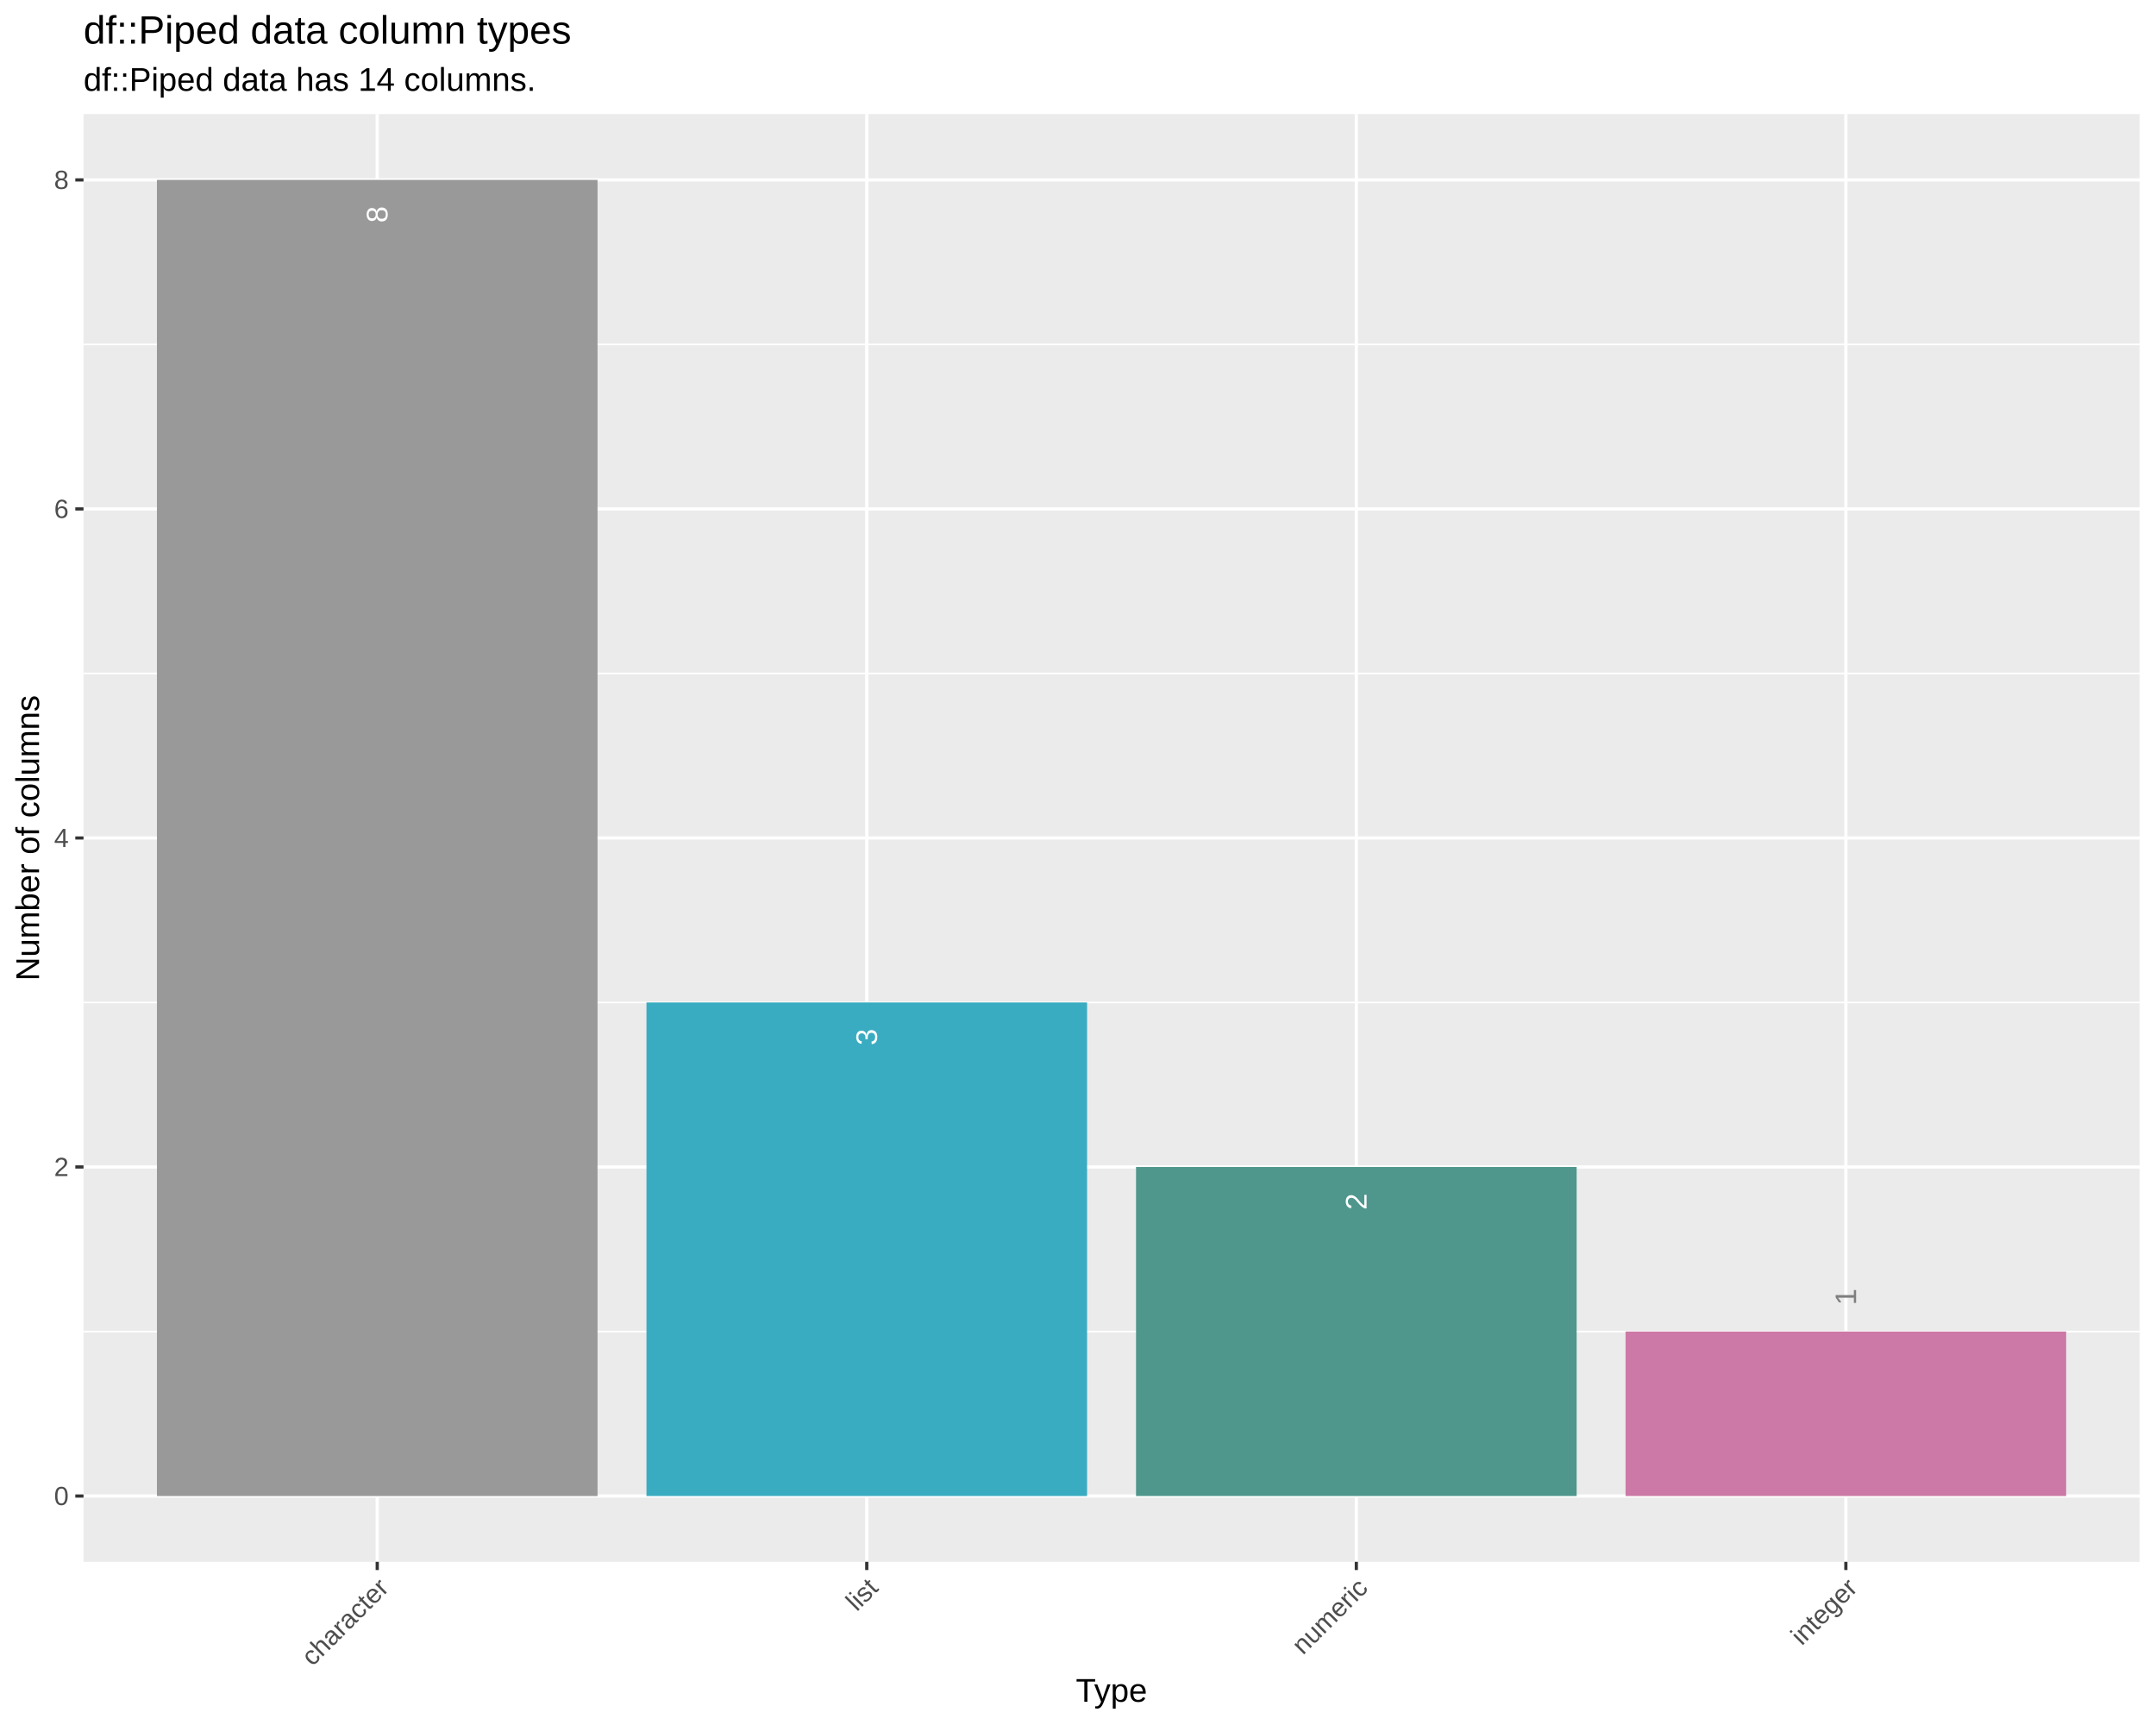
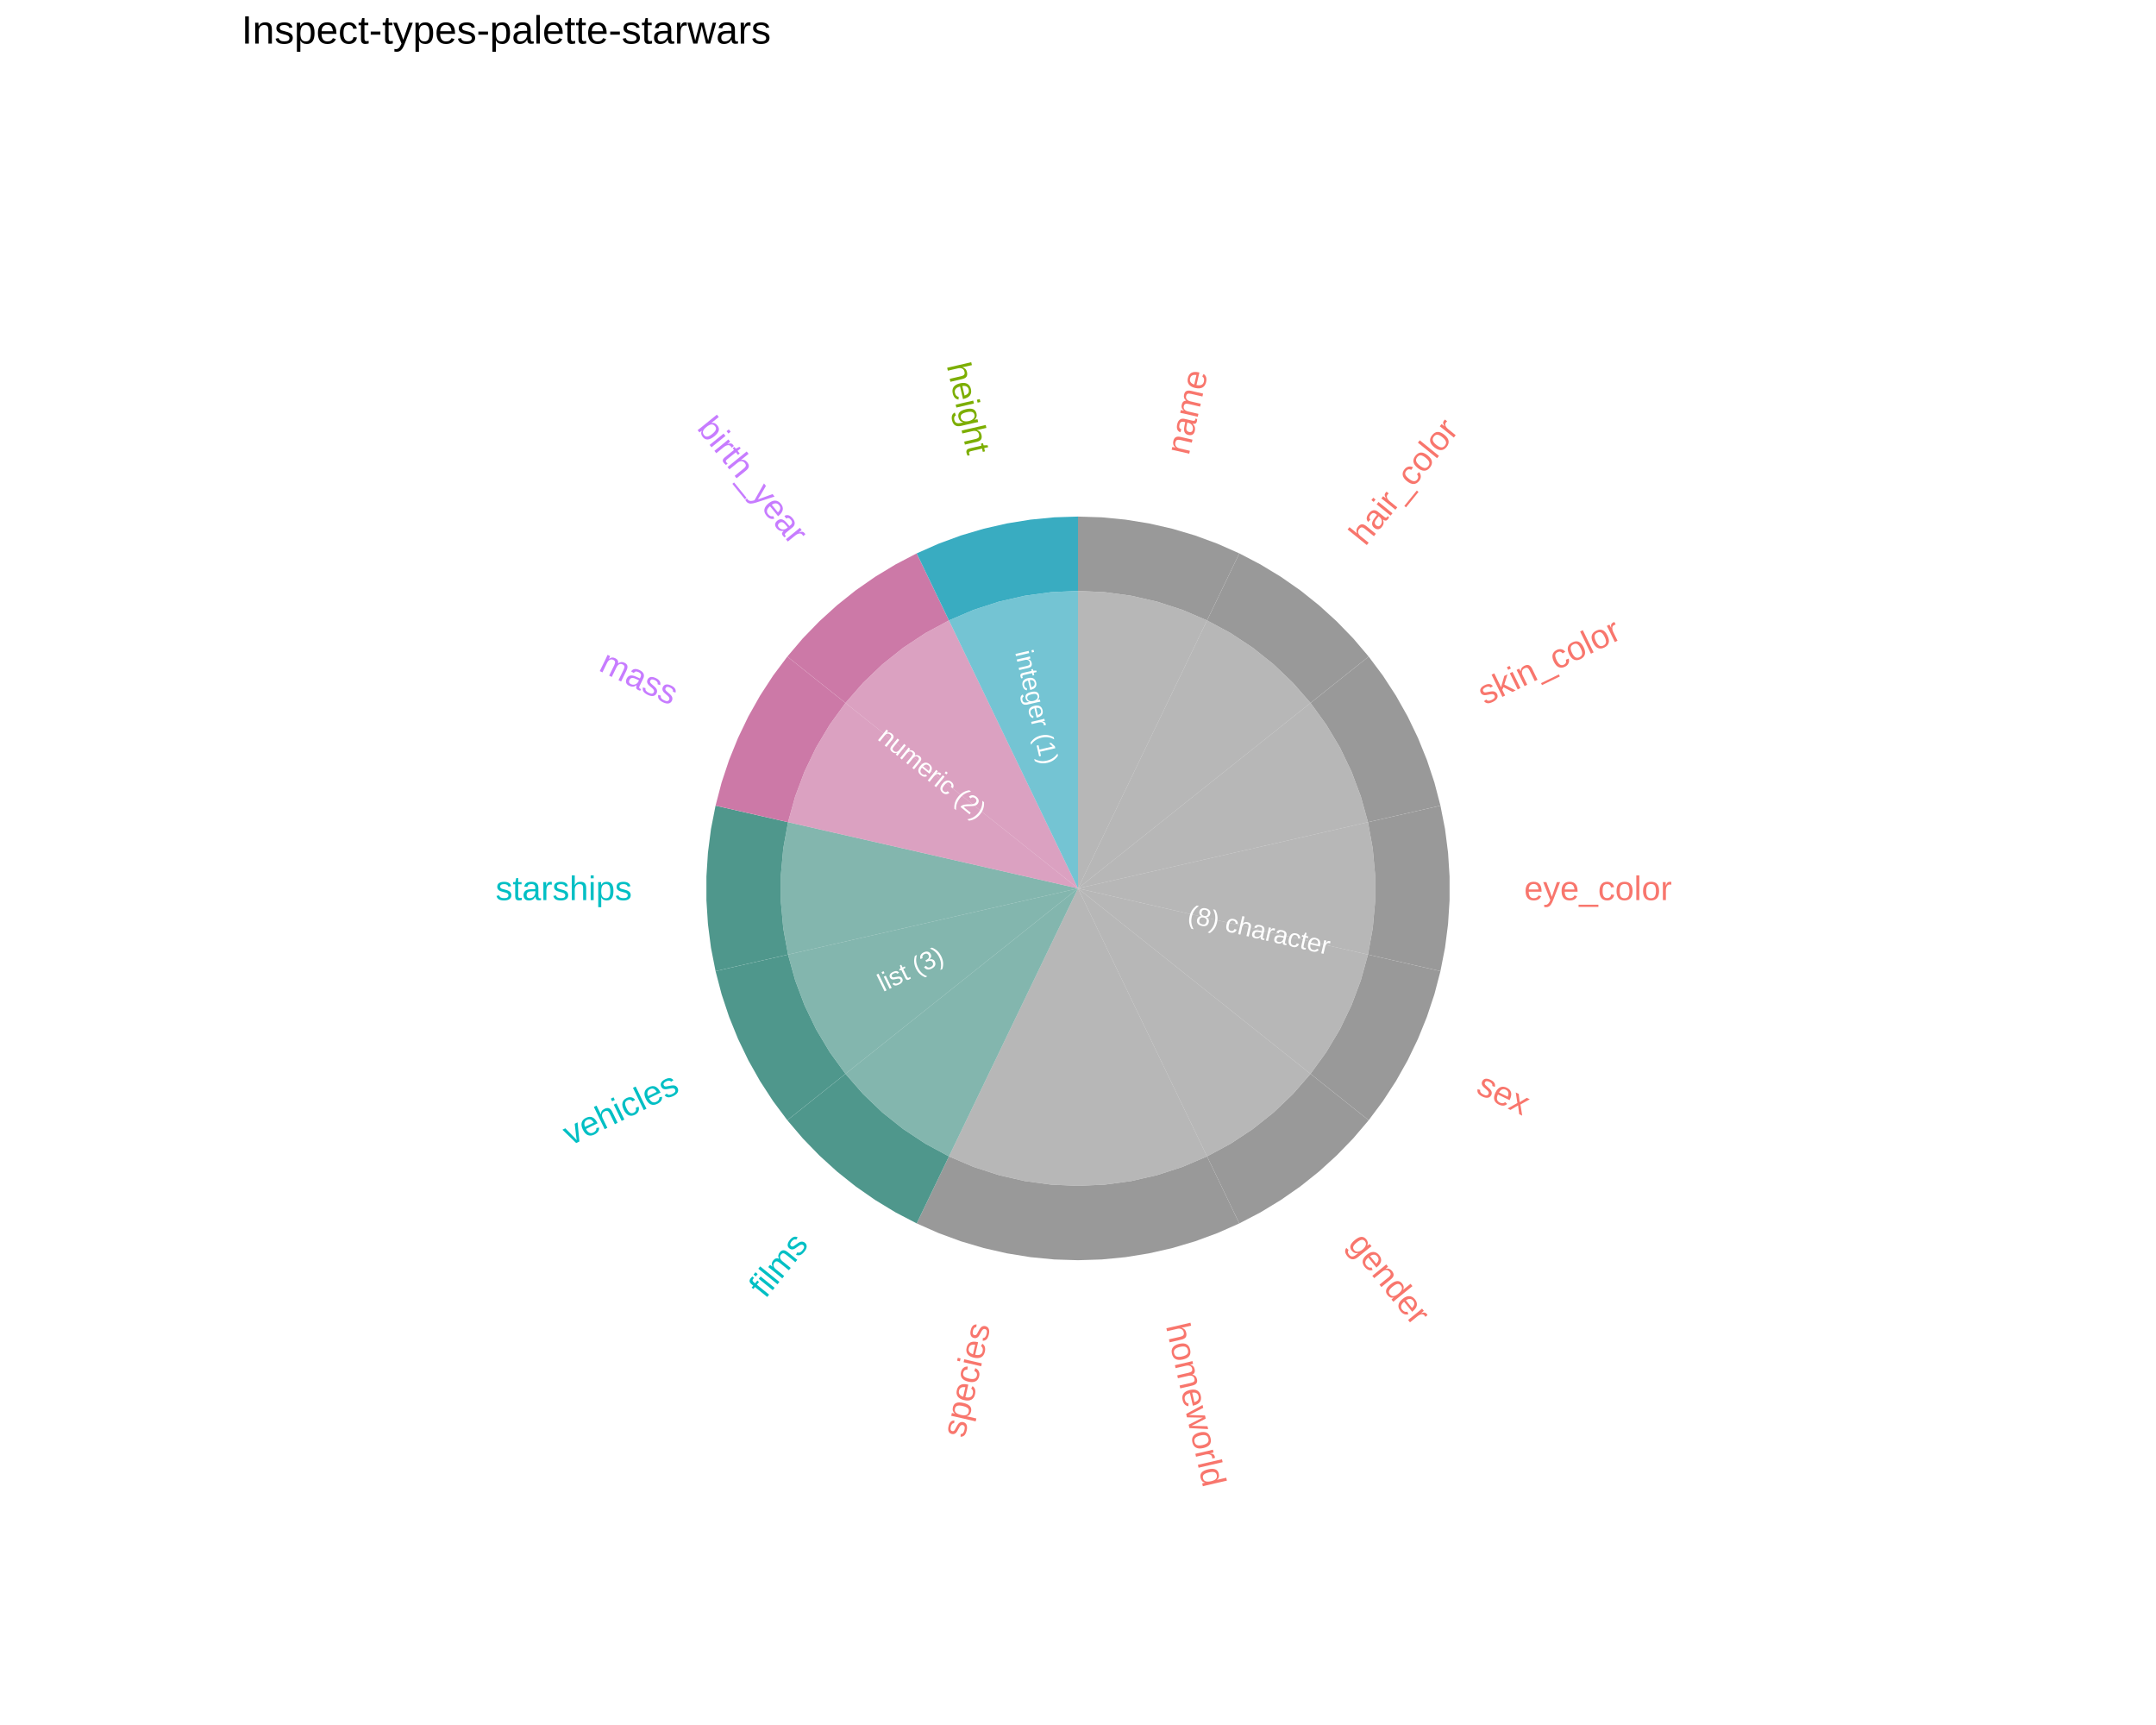
<svg xmlns="http://www.w3.org/2000/svg" viewBox="0 0 720.00 576.00">
  <defs>
    <style type="text/css">
    line, polyline, polygon, path, rect, circle {
      fill: none;
      stroke: #000000;
      stroke-linecap: round;
      stroke-linejoin: round;
      stroke-miterlimit: 10.00;
    }
  </style>
  </defs>
  <rect width="100%" height="100%" style="stroke: none; fill: #FFFFFF;" />
-   <rect x="0.00" y="0.00" width="720.00" height="576.00" style="stroke-width: 1.07; stroke: #FFFFFF; fill: #FFFFFF;" />
  <defs>
-     <clipPath id="cpMjcuODl8NzE0LjUyfDUyMS41MnwzOC4wOQ==">
-       <rect x="27.89" y="38.09" width="686.64" height="483.42" />
+     <clipPath id="cpODAuNjV8NjM5LjM1fDU3Ni4wMHwxNy4yOQ==">
+       <rect x="80.65" y="17.29" width="558.71" height="558.71" />
    </clipPath>
  </defs>
-   <rect x="27.89" y="38.09" width="686.64" height="483.42" style="stroke-width: 1.07; stroke: none; fill: #EBEBEB;" clip-path="url(#cpMjcuODl8NzE0LjUyfDUyMS41MnwzOC4wOQ==)" />
-   <polyline points="27.89,444.61 714.52,444.61 " style="stroke-width: 0.53; stroke: #FFFFFF; stroke-linecap: butt;" clip-path="url(#cpMjcuODl8NzE0LjUyfDUyMS41MnwzOC4wOQ==)" />
-   <polyline points="27.89,334.74 714.52,334.74 " style="stroke-width: 0.53; stroke: #FFFFFF; stroke-linecap: butt;" clip-path="url(#cpMjcuODl8NzE0LjUyfDUyMS41MnwzOC4wOQ==)" />
-   <polyline points="27.89,224.87 714.52,224.87 " style="stroke-width: 0.53; stroke: #FFFFFF; stroke-linecap: butt;" clip-path="url(#cpMjcuODl8NzE0LjUyfDUyMS41MnwzOC4wOQ==)" />
-   <polyline points="27.89,115.00 714.52,115.00 " style="stroke-width: 0.53; stroke: #FFFFFF; stroke-linecap: butt;" clip-path="url(#cpMjcuODl8NzE0LjUyfDUyMS41MnwzOC4wOQ==)" />
-   <polyline points="27.89,499.54 714.52,499.54 " style="stroke-width: 1.07; stroke: #FFFFFF; stroke-linecap: butt;" clip-path="url(#cpMjcuODl8NzE0LjUyfDUyMS41MnwzOC4wOQ==)" />
-   <polyline points="27.89,389.67 714.52,389.67 " style="stroke-width: 1.07; stroke: #FFFFFF; stroke-linecap: butt;" clip-path="url(#cpMjcuODl8NzE0LjUyfDUyMS41MnwzOC4wOQ==)" />
-   <polyline points="27.89,279.81 714.52,279.81 " style="stroke-width: 1.07; stroke: #FFFFFF; stroke-linecap: butt;" clip-path="url(#cpMjcuODl8NzE0LjUyfDUyMS41MnwzOC4wOQ==)" />
-   <polyline points="27.89,169.94 714.52,169.94 " style="stroke-width: 1.07; stroke: #FFFFFF; stroke-linecap: butt;" clip-path="url(#cpMjcuODl8NzE0LjUyfDUyMS41MnwzOC4wOQ==)" />
-   <polyline points="27.89,60.07 714.52,60.07 " style="stroke-width: 1.07; stroke: #FFFFFF; stroke-linecap: butt;" clip-path="url(#cpMjcuODl8NzE0LjUyfDUyMS41MnwzOC4wOQ==)" />
-   <polyline points="125.98,521.52 125.98,38.09 " style="stroke-width: 1.07; stroke: #FFFFFF; stroke-linecap: butt;" clip-path="url(#cpMjcuODl8NzE0LjUyfDUyMS41MnwzOC4wOQ==)" />
-   <polyline points="289.46,521.52 289.46,38.09 " style="stroke-width: 1.07; stroke: #FFFFFF; stroke-linecap: butt;" clip-path="url(#cpMjcuODl8NzE0LjUyfDUyMS41MnwzOC4wOQ==)" />
-   <polyline points="452.95,521.52 452.95,38.09 " style="stroke-width: 1.07; stroke: #FFFFFF; stroke-linecap: butt;" clip-path="url(#cpMjcuODl8NzE0LjUyfDUyMS41MnwzOC4wOQ==)" />
-   <polyline points="616.43,521.52 616.43,38.09 " style="stroke-width: 1.07; stroke: #FFFFFF; stroke-linecap: butt;" clip-path="url(#cpMjcuODl8NzE0LjUyfDUyMS41MnwzOC4wOQ==)" />
-   <rect x="52.41" y="60.07" width="147.14" height="439.48" style="stroke-width: 1.07; stroke: none; stroke-linecap: square; stroke-linejoin: miter; fill: #999999;" clip-path="url(#cpMjcuODl8NzE0LjUyfDUyMS41MnwzOC4wOQ==)" />
-   <rect x="215.89" y="334.74" width="147.14" height="164.80" style="stroke-width: 1.07; stroke: none; stroke-linecap: square; stroke-linejoin: miter; fill: #39ACC1;" clip-path="url(#cpMjcuODl8NzE0LjUyfDUyMS41MnwzOC4wOQ==)" />
-   <rect x="379.38" y="389.67" width="147.14" height="109.87" style="stroke-width: 1.07; stroke: none; stroke-linecap: square; stroke-linejoin: miter; fill: #4F978C;" clip-path="url(#cpMjcuODl8NzE0LjUyfDUyMS41MnwzOC4wOQ==)" />
-   <rect x="542.86" y="444.61" width="147.14" height="54.93" style="stroke-width: 1.07; stroke: none; stroke-linecap: square; stroke-linejoin: miter; fill: #CC79A7;" clip-path="url(#cpMjcuODl8NzE0LjUyfDUyMS41MnwzOC4wOQ==)" />
-   <g clip-path="url(#cpMjcuODl8NzE0LjUyfDUyMS41MnwzOC4wOQ==)">
-     <text transform="translate(129.40,74.39) rotate(-90)" style="font-size: 9.96px; fill: #FFFFFF; font-family: Liberation Sans;" textLength="5.53px" lengthAdjust="spacingAndGlyphs">8</text>
+   <polygon points="403.10,207.16 406.69,199.70 410.28,192.24 413.87,184.78 406.59,181.56 399.12,178.81 391.49,176.55 383.73,174.78 375.88,173.51 367.95,172.74 360.00,172.49 360.00,180.77 360.00,189.04 360.00,197.32 368.90,197.72 377.74,198.92 386.42,200.90 394.90,203.65 403.10,207.16 " style="stroke-width: 1.07; stroke: none; fill: #999999;" clip-path="url(#cpODAuNjV8NjM5LjM1fDU3Ni4wMHwxNy4yOQ==)" />
+   <polygon points="437.66,234.72 444.13,229.56 450.60,224.40 457.07,219.24 451.91,213.17 446.37,207.46 440.48,202.11 434.26,197.14 427.73,192.59 420.93,188.47 413.87,184.78 410.28,192.24 406.69,199.70 403.10,207.16 410.94,211.38 418.38,216.29 425.35,221.85 431.79,228.01 437.66,234.72 " style="stroke-width: 1.07; stroke: none; fill: #999999;" clip-path="url(#cpODAuNjV8NjM5LjM1fDU3Ni4wMHwxNy4yOQ==)" />
+   <polygon points="456.84,274.54 464.91,272.70 472.97,270.86 481.04,269.02 479.03,261.32 476.52,253.77 473.53,246.39 470.08,239.22 466.17,232.28 461.83,225.61 457.07,219.24 450.60,224.40 444.13,229.56 437.66,234.72 442.89,241.93 447.47,249.58 451.33,257.61 454.46,265.95 456.84,274.54 " style="stroke-width: 1.07; stroke: none; fill: #999999;" clip-path="url(#cpODAuNjV8NjM5LjM1fDU3Ni4wMHwxNy4yOQ==)" />
+   <polygon points="456.84,318.75 464.91,320.59 472.97,322.43 481.04,324.27 482.57,316.46 483.58,308.57 484.09,300.63 484.09,292.67 483.58,284.72 482.57,276.83 481.04,269.02 472.97,270.86 464.91,272.70 456.84,274.54 458.43,283.31 459.23,292.19 459.23,301.10 458.43,309.98 456.84,318.75 " style="stroke-width: 1.07; stroke: none; fill: #999999;" clip-path="url(#cpODAuNjV8NjM5LjM1fDU3Ni4wMHwxNy4yOQ==)" />
+   <polygon points="437.66,358.57 444.13,363.74 450.60,368.90 457.07,374.06 461.83,367.68 466.17,361.01 470.08,354.07 473.53,346.90 476.52,339.53 479.03,331.97 481.04,324.27 472.97,322.43 464.91,320.59 456.84,318.75 454.46,327.34 451.33,335.68 447.47,343.71 442.89,351.36 437.66,358.57 " style="stroke-width: 1.07; stroke: none; fill: #999999;" clip-path="url(#cpODAuNjV8NjM5LjM1fDU3Ni4wMHwxNy4yOQ==)" />
+   <polygon points="403.10,386.14 406.69,393.59 410.28,401.05 413.87,408.51 420.93,404.83 427.73,400.70 434.26,396.15 440.48,391.19 446.37,385.83 451.91,380.12 457.07,374.06 450.60,368.90 444.13,363.74 437.66,358.57 431.79,365.29 425.35,371.45 418.38,377.00 410.94,381.91 403.10,386.14 " style="stroke-width: 1.07; stroke: none; fill: #999999;" clip-path="url(#cpODAuNjV8NjM5LjM1fDU3Ni4wMHwxNy4yOQ==)" />
+   <polygon points="360.00,395.97 360.00,404.25 360.00,412.53 360.00,420.80 367.95,420.55 375.88,419.78 383.73,418.51 391.49,416.74 399.12,414.48 406.59,411.73 413.87,408.51 410.28,401.05 406.69,393.59 403.10,386.14 394.90,389.64 386.42,392.39 377.74,394.38 368.90,395.57 360.00,395.97 " style="stroke-width: 1.07; stroke: none; fill: #999999;" clip-path="url(#cpODAuNjV8NjM5LjM1fDU3Ni4wMHwxNy4yOQ==)" />
+   <polygon points="316.90,386.14 313.31,393.59 309.72,401.05 306.13,408.51 313.41,411.73 320.88,414.48 328.51,416.74 336.27,418.51 344.12,419.78 352.05,420.55 360.00,420.80 360.00,412.53 360.00,404.25 360.00,395.97 351.10,395.57 342.26,394.38 333.58,392.39 325.10,389.64 316.90,386.14 " style="stroke-width: 1.07; stroke: none; fill: #999999;" clip-path="url(#cpODAuNjV8NjM5LjM1fDU3Ni4wMHwxNy4yOQ==)" />
+   <polygon points="282.34,358.57 275.87,363.74 269.40,368.90 262.93,374.06 268.09,380.12 273.63,385.83 279.52,391.19 285.74,396.15 292.27,400.70 299.07,404.83 306.13,408.51 309.72,401.05 313.31,393.59 316.90,386.14 309.06,381.91 301.62,377.00 294.65,371.45 288.21,365.29 282.34,358.57 " style="stroke-width: 1.07; stroke: none; fill: #4F978C;" clip-path="url(#cpODAuNjV8NjM5LjM1fDU3Ni4wMHwxNy4yOQ==)" />
+   <polygon points="263.16,318.75 255.09,320.59 247.03,322.43 238.96,324.27 240.97,331.97 243.48,339.53 246.47,346.90 249.92,354.07 253.83,361.01 258.17,367.68 262.93,374.06 269.40,368.90 275.87,363.74 282.34,358.57 277.11,351.36 272.53,343.71 268.67,335.68 265.54,327.34 263.16,318.75 " style="stroke-width: 1.07; stroke: none; fill: #4F978C;" clip-path="url(#cpODAuNjV8NjM5LjM1fDU3Ni4wMHwxNy4yOQ==)" />
+   <polygon points="263.16,274.54 255.09,272.70 247.03,270.86 238.96,269.02 237.43,276.83 236.42,284.72 235.91,292.67 235.91,300.63 236.42,308.57 237.43,316.46 238.96,324.27 247.03,322.43 255.09,320.59 263.16,318.75 261.57,309.98 260.77,301.10 260.77,292.19 261.57,283.31 263.16,274.54 " style="stroke-width: 1.07; stroke: none; fill: #4F978C;" clip-path="url(#cpODAuNjV8NjM5LjM1fDU3Ni4wMHwxNy4yOQ==)" />
+   <polygon points="282.34,234.72 275.87,229.56 269.40,224.40 262.93,219.24 258.17,225.61 253.83,232.28 249.92,239.22 246.47,246.39 243.48,253.77 240.97,261.32 238.96,269.02 247.03,270.86 255.09,272.70 263.16,274.54 265.54,265.95 268.67,257.61 272.53,249.58 277.11,241.93 282.34,234.72 " style="stroke-width: 1.07; stroke: none; fill: #CC79A7;" clip-path="url(#cpODAuNjV8NjM5LjM1fDU3Ni4wMHwxNy4yOQ==)" />
+   <polygon points="316.90,207.16 313.31,199.70 309.72,192.24 306.13,184.78 299.07,188.47 292.27,192.59 285.74,197.14 279.52,202.11 273.63,207.46 268.09,213.17 262.93,219.24 269.40,224.40 275.87,229.56 282.34,234.72 288.21,228.01 294.65,221.85 301.62,216.29 309.06,211.38 316.90,207.16 " style="stroke-width: 1.07; stroke: none; fill: #CC79A7;" clip-path="url(#cpODAuNjV8NjM5LjM1fDU3Ni4wMHwxNy4yOQ==)" />
+   <polygon points="360.00,197.32 360.00,189.04 360.00,180.77 360.00,172.49 352.05,172.74 344.12,173.51 336.27,174.78 328.51,176.55 320.88,178.81 313.41,181.56 306.13,184.78 309.72,192.24 313.31,199.70 316.90,207.16 325.10,203.65 333.58,200.90 342.26,198.92 351.10,197.72 360.00,197.32 " style="stroke-width: 1.07; stroke: none; fill: #39ACC1;" clip-path="url(#cpODAuNjV8NjM5LjM1fDU3Ni4wMHwxNy4yOQ==)" />
+   <polygon points="360.00,296.65 363.32,289.76 366.63,282.88 369.95,275.99 373.26,269.11 376.58,262.23 379.89,255.34 383.21,248.46 386.52,241.58 389.84,234.69 393.15,227.81 396.47,220.92 399.78,214.04 403.10,207.16 394.90,203.65 386.42,200.90 377.74,198.92 368.90,197.72 360.00,197.32 360.00,204.96 360.00,212.60 360.00,220.24 360.00,227.88 360.00,235.52 360.00,243.16 360.00,250.80 360.00,258.44 360.00,266.08 360.00,273.72 360.00,281.37 360.00,289.01 360.00,296.65 360.00,296.65 " style="stroke-width: 1.07; stroke: none; fill: #999999; fill-opacity: 0.70;" clip-path="url(#cpODAuNjV8NjM5LjM1fDU3Ni4wMHwxNy4yOQ==)" />
+   <polygon points="360.00,296.65 365.97,291.88 371.95,287.12 377.92,282.35 383.89,277.59 389.87,272.83 395.84,268.06 401.81,263.30 407.79,258.54 413.76,253.77 419.74,249.01 425.71,244.24 431.68,239.48 437.66,234.72 431.79,228.01 425.35,221.85 418.38,216.29 410.94,211.38 403.10,207.16 399.78,214.04 396.47,220.92 393.15,227.81 389.84,234.69 386.52,241.58 383.21,248.46 379.89,255.34 376.58,262.23 373.26,269.11 369.95,275.99 366.63,282.88 363.32,289.76 360.00,296.65 360.00,296.65 " style="stroke-width: 1.07; stroke: none; fill: #999999; fill-opacity: 0.70;" clip-path="url(#cpODAuNjV8NjM5LjM1fDU3Ni4wMHwxNy4yOQ==)" />
+   <polygon points="360.00,296.65 367.45,294.95 374.90,293.25 382.35,291.55 389.80,289.85 397.24,288.15 404.69,286.45 412.14,284.74 419.59,283.04 427.04,281.34 434.49,279.64 441.94,277.94 449.39,276.24 456.84,274.54 454.46,265.95 451.33,257.61 447.47,249.58 442.89,241.93 437.66,234.72 431.68,239.48 425.71,244.24 419.74,249.01 413.76,253.77 407.79,258.54 401.81,263.30 395.84,268.06 389.87,272.83 383.89,277.59 377.92,282.35 371.95,287.12 365.97,291.88 360.00,296.65 360.00,296.65 " style="stroke-width: 1.07; stroke: none; fill: #999999; fill-opacity: 0.70;" clip-path="url(#cpODAuNjV8NjM5LjM1fDU3Ni4wMHwxNy4yOQ==)" />
+   <polygon points="360.00,296.65 367.45,298.35 374.90,300.05 382.35,301.75 389.80,303.45 397.24,305.15 404.69,306.85 412.14,308.55 419.59,310.25 427.04,311.95 434.49,313.65 441.94,315.35 449.39,317.05 456.84,318.75 458.43,309.98 459.23,301.10 459.23,292.19 458.43,283.31 456.84,274.54 449.39,276.24 441.94,277.94 434.49,279.64 427.04,281.34 419.59,283.04 412.14,284.74 404.69,286.45 397.24,288.15 389.80,289.85 382.35,291.55 374.90,293.25 367.45,294.95 360.00,296.65 360.00,296.65 " style="stroke-width: 1.07; stroke: none; fill: #999999; fill-opacity: 0.70;" clip-path="url(#cpODAuNjV8NjM5LjM1fDU3Ni4wMHwxNy4yOQ==)" />
+   <polygon points="360.00,296.65 365.97,301.41 371.95,306.17 377.92,310.94 383.89,315.70 389.87,320.46 395.84,325.23 401.81,329.99 407.79,334.76 413.76,339.52 419.74,344.28 425.71,349.05 431.68,353.81 437.66,358.57 442.89,351.36 447.47,343.71 451.33,335.68 454.46,327.34 456.84,318.75 449.39,317.05 441.94,315.35 434.49,313.65 427.04,311.95 419.59,310.25 412.14,308.55 404.69,306.85 397.24,305.15 389.80,303.45 382.35,301.75 374.90,300.05 367.45,298.35 360.00,296.65 360.00,296.65 " style="stroke-width: 1.07; stroke: none; fill: #999999; fill-opacity: 0.70;" clip-path="url(#cpODAuNjV8NjM5LjM1fDU3Ni4wMHwxNy4yOQ==)" />
+   <polygon points="360.00,296.65 363.32,303.53 366.63,310.41 369.95,317.30 373.26,324.18 376.58,331.07 379.89,337.95 383.21,344.83 386.52,351.72 389.84,358.60 393.15,365.48 396.47,372.37 399.78,379.25 403.10,386.14 410.94,381.91 418.38,377.00 425.35,371.45 431.79,365.29 437.66,358.57 431.68,353.81 425.71,349.05 419.74,344.28 413.76,339.52 407.79,334.76 401.81,329.99 395.84,325.23 389.87,320.46 383.89,315.70 377.92,310.94 371.95,306.17 365.97,301.41 360.00,296.65 360.00,296.65 " style="stroke-width: 1.07; stroke: none; fill: #999999; fill-opacity: 0.70;" clip-path="url(#cpODAuNjV8NjM5LjM1fDU3Ni4wMHwxNy4yOQ==)" />
+   <polygon points="360.00,296.65 360.00,304.29 360.00,311.93 360.00,319.57 360.00,327.21 360.00,334.85 360.00,342.49 360.00,350.13 360.00,357.77 360.00,365.41 360.00,373.05 360.00,380.69 360.00,388.33 360.00,395.97 368.90,395.57 377.74,394.38 386.42,392.39 394.90,389.64 403.10,386.14 399.78,379.25 396.47,372.37 393.15,365.48 389.84,358.60 386.52,351.72 383.21,344.83 379.89,337.95 376.58,331.07 373.26,324.18 369.95,317.30 366.63,310.41 363.32,303.53 360.00,296.65 360.00,296.65 " style="stroke-width: 1.07; stroke: none; fill: #999999; fill-opacity: 0.70;" clip-path="url(#cpODAuNjV8NjM5LjM1fDU3Ni4wMHwxNy4yOQ==)" />
+   <polygon points="360.00,296.65 356.68,303.53 353.37,310.41 350.05,317.30 346.74,324.18 343.42,331.07 340.11,337.95 336.79,344.83 333.48,351.72 330.16,358.60 326.85,365.48 323.53,372.37 320.22,379.25 316.90,386.14 325.10,389.64 333.58,392.39 342.26,394.38 351.10,395.57 360.00,395.97 360.00,388.33 360.00,380.69 360.00,373.05 360.00,365.41 360.00,357.77 360.00,350.13 360.00,342.49 360.00,334.85 360.00,327.21 360.00,319.57 360.00,311.93 360.00,304.29 360.00,296.65 360.00,296.65 " style="stroke-width: 1.07; stroke: none; fill: #999999; fill-opacity: 0.70;" clip-path="url(#cpODAuNjV8NjM5LjM1fDU3Ni4wMHwxNy4yOQ==)" />
+   <polygon points="360.00,296.65 354.03,301.41 348.05,306.17 342.08,310.94 336.11,315.70 330.13,320.46 324.16,325.23 318.19,329.99 312.21,334.76 306.24,339.52 300.26,344.28 294.29,349.05 288.32,353.81 282.34,358.57 288.21,365.29 294.65,371.45 301.62,377.00 309.06,381.91 316.90,386.14 320.22,379.25 323.53,372.37 326.85,365.48 330.16,358.60 333.48,351.72 336.79,344.83 340.11,337.95 343.42,331.07 346.74,324.18 350.05,317.30 353.37,310.41 356.68,303.53 360.00,296.65 360.00,296.65 " style="stroke-width: 1.07; stroke: none; fill: #4F978C; fill-opacity: 0.70;" clip-path="url(#cpODAuNjV8NjM5LjM1fDU3Ni4wMHwxNy4yOQ==)" />
+   <polygon points="360.00,296.65 352.55,298.35 345.10,300.05 337.65,301.75 330.20,303.45 322.76,305.15 315.31,306.85 307.86,308.55 300.41,310.25 292.96,311.95 285.51,313.65 278.06,315.35 270.61,317.05 263.16,318.75 265.54,327.34 268.67,335.68 272.53,343.71 277.11,351.36 282.34,358.57 288.32,353.81 294.29,349.05 300.26,344.28 306.24,339.52 312.21,334.76 318.19,329.99 324.16,325.23 330.13,320.46 336.11,315.70 342.08,310.94 348.05,306.17 354.03,301.41 360.00,296.65 360.00,296.65 " style="stroke-width: 1.07; stroke: none; fill: #4F978C; fill-opacity: 0.70;" clip-path="url(#cpODAuNjV8NjM5LjM1fDU3Ni4wMHwxNy4yOQ==)" />
+   <polygon points="360.00,296.65 352.55,294.95 345.10,293.25 337.65,291.55 330.20,289.85 322.76,288.15 315.31,286.45 307.86,284.74 300.41,283.04 292.96,281.34 285.51,279.64 278.06,277.94 270.61,276.24 263.16,274.54 261.57,283.31 260.77,292.19 260.77,301.10 261.57,309.98 263.16,318.75 270.61,317.05 278.06,315.35 285.51,313.65 292.96,311.95 300.41,310.25 307.86,308.55 315.31,306.85 322.76,305.15 330.20,303.45 337.65,301.75 345.10,300.05 352.55,298.35 360.00,296.65 360.00,296.65 " style="stroke-width: 1.07; stroke: none; fill: #4F978C; fill-opacity: 0.70;" clip-path="url(#cpODAuNjV8NjM5LjM1fDU3Ni4wMHwxNy4yOQ==)" />
+   <polygon points="360.00,296.65 354.03,291.88 348.05,287.12 342.08,282.35 336.11,277.59 330.13,272.83 324.16,268.06 318.19,263.30 312.21,258.54 306.24,253.77 300.26,249.01 294.29,244.24 288.32,239.48 282.34,234.72 277.11,241.93 272.53,249.58 268.67,257.61 265.54,265.95 263.16,274.54 270.61,276.24 278.06,277.94 285.51,279.64 292.96,281.34 300.41,283.04 307.86,284.74 315.31,286.45 322.76,288.15 330.20,289.85 337.65,291.55 345.10,293.25 352.55,294.95 360.00,296.65 360.00,296.65 " style="stroke-width: 1.07; stroke: none; fill: #CC79A7; fill-opacity: 0.70;" clip-path="url(#cpODAuNjV8NjM5LjM1fDU3Ni4wMHwxNy4yOQ==)" />
+   <polygon points="360.00,296.65 356.68,289.76 353.37,282.88 350.05,275.99 346.74,269.11 343.42,262.23 340.11,255.34 336.79,248.46 333.48,241.58 330.16,234.69 326.85,227.81 323.53,220.92 320.22,214.04 316.90,207.16 309.06,211.38 301.62,216.29 294.65,221.85 288.21,228.01 282.34,234.72 288.32,239.48 294.29,244.24 300.26,249.01 306.24,253.77 312.21,258.54 318.19,263.30 324.16,268.06 330.13,272.83 336.11,277.59 342.08,282.35 348.05,287.12 354.03,291.88 360.00,296.65 360.00,296.65 " style="stroke-width: 1.07; stroke: none; fill: #CC79A7; fill-opacity: 0.70;" clip-path="url(#cpODAuNjV8NjM5LjM1fDU3Ni4wMHwxNy4yOQ==)" />
+   <polygon points="360.00,296.65 360.00,289.01 360.00,281.37 360.00,273.72 360.00,266.08 360.00,258.44 360.00,250.80 360.00,243.16 360.00,235.52 360.00,227.88 360.00,220.24 360.00,212.60 360.00,204.96 360.00,197.32 351.10,197.72 342.26,198.92 333.58,200.90 325.10,203.65 316.90,207.16 320.22,214.04 323.53,220.92 326.85,227.81 330.16,234.69 333.48,241.58 336.79,248.46 340.11,255.34 343.42,262.23 346.74,269.11 350.05,275.99 353.37,282.88 356.68,289.76 360.00,296.65 360.00,296.65 " style="stroke-width: 1.07; stroke: none; fill: #39ACC1; fill-opacity: 0.70;" clip-path="url(#cpODAuNjV8NjM5LjM1fDU3Ni4wMHwxNy4yOQ==)" />
+   <g clip-path="url(#cpODAuNjV8NjM5LjM1fDU3Ni4wMHwxNy4yOQ==)">
+     <text transform="translate(396.97,152.26) rotate(-77)" style="font-size: 11.38px; fill: #F8766D; font-family: Liberation Sans;" textLength="28.45px" lengthAdjust="spacingAndGlyphs">name</text>
  </g>
-   <g clip-path="url(#cpMjcuODl8NzE0LjUyfDUyMS41MnwzOC4wOQ==)">
-     <text transform="translate(292.88,349.06) rotate(-90)" style="font-size: 9.96px; fill: #FFFFFF; font-family: Liberation Sans;" textLength="5.53px" lengthAdjust="spacingAndGlyphs">3</text>
+   <g clip-path="url(#cpODAuNjV8NjM5LjM1fDU3Ni4wMHwxNy4yOQ==)">
+     <text transform="translate(455.95,182.60) rotate(-51)" style="font-size: 11.38px; fill: #F8766D; font-family: Liberation Sans;" textLength="49.95px" lengthAdjust="spacingAndGlyphs">hair_color</text>
  </g>
-   <g clip-path="url(#cpMjcuODl8NzE0LjUyfDUyMS41MnwzOC4wOQ==)">
-     <text transform="translate(456.37,404.00) rotate(-90)" style="font-size: 9.96px; fill: #FFFFFF; font-family: Liberation Sans;" textLength="5.53px" lengthAdjust="spacingAndGlyphs">2</text>
+   <g clip-path="url(#cpODAuNjV8NjM5LjM1fDU3Ni4wMHwxNy4yOQ==)">
+     <text transform="translate(495.93,235.53) rotate(-26)" style="font-size: 11.38px; fill: #F8766D; font-family: Liberation Sans;" textLength="51.22px" lengthAdjust="spacingAndGlyphs">skin_color</text>
  </g>
-   <g clip-path="url(#cpMjcuODl8NzE0LjUyfDUyMS41MnwzOC4wOQ==)">
-     <text transform="translate(619.85,435.82) rotate(-90)" style="font-size: 9.96px; fill: #7F7F7F; font-family: Liberation Sans;" textLength="5.53px" lengthAdjust="spacingAndGlyphs">1</text>
+   <g clip-path="url(#cpODAuNjV8NjM5LjM1fDU3Ni4wMHwxNy4yOQ==)">
+     <text x="508.99" y="300.56" style="font-size: 11.38px; fill: #F8766D; font-family: Liberation Sans;" textLength="49.33px" lengthAdjust="spacingAndGlyphs">eye_color</text>
+   </g>
+   <g clip-path="url(#cpODAuNjV8NjM5LjM1fDU3Ni4wMHwxNy4yOQ==)">
+     <text transform="translate(492.54,364.82) rotate(26)" style="font-size: 11.38px; fill: #F8766D; font-family: Liberation Sans;" textLength="17.70px" lengthAdjust="spacingAndGlyphs">sex</text>
+   </g>
+   <g clip-path="url(#cpODAuNjV8NjM5LjM1fDU3Ni4wMHwxNy4yOQ==)">
+     <text transform="translate(449.83,415.57) rotate(51)" style="font-size: 11.38px; fill: #F8766D; font-family: Liberation Sans;" textLength="35.42px" lengthAdjust="spacingAndGlyphs">gender</text>
+   </g>
+   <g clip-path="url(#cpODAuNjV8NjM5LjM1fDU3Ni4wMHwxNy4yOQ==)">
+     <text transform="translate(389.34,442.77) rotate(77)" style="font-size: 11.38px; fill: #F8766D; font-family: Liberation Sans;" textLength="55.64px" lengthAdjust="spacingAndGlyphs">homeworld</text>
+   </g>
+   <g clip-path="url(#cpODAuNjV8NjM5LjM1fDU3Ni4wMHwxNy4yOQ==)">
+     <text transform="translate(322.08,480.38) rotate(283)" style="font-size: 11.38px; fill: #F8766D; font-family: Liberation Sans;" textLength="38.58px" lengthAdjust="spacingAndGlyphs">species</text>
+   </g>
+   <g clip-path="url(#cpODAuNjV8NjM5LjM1fDU3Ni4wMHwxNy4yOQ==)">
+     <text transform="translate(255.59,433.85) rotate(309)" style="font-size: 11.38px; fill: #00BFC4; font-family: Liberation Sans;" textLength="23.38px" lengthAdjust="spacingAndGlyphs">films</text>
+   </g>
+   <g clip-path="url(#cpODAuNjV8NjM5LjM1fDU3Ni4wMHwxNy4yOQ==)">
+     <text transform="translate(190.43,382.65) rotate(334)" style="font-size: 11.38px; fill: #00BFC4; font-family: Liberation Sans;" textLength="41.11px" lengthAdjust="spacingAndGlyphs">vehicles</text>
+   </g>
+   <g clip-path="url(#cpODAuNjV8NjM5LjM1fDU3Ni4wMHwxNy4yOQ==)">
+     <text transform="translate(165.50,300.56) rotate(360)" style="font-size: 11.38px; fill: #00BFC4; font-family: Liberation Sans;" textLength="45.52px" lengthAdjust="spacingAndGlyphs">starships</text>
+   </g>
+   <g clip-path="url(#cpODAuNjV8NjM5LjM1fDU3Ni4wMHwxNy4yOQ==)">
+     <text transform="translate(199.59,223.74) rotate(386)" style="font-size: 11.38px; fill: #C77CFF; font-family: Liberation Sans;" textLength="27.17px" lengthAdjust="spacingAndGlyphs">mass</text>
+   </g>
+   <g clip-path="url(#cpODAuNjV8NjM5LjM1fDU3Ni4wMHwxNy4yOQ==)">
+     <text transform="translate(232.51,143.06) rotate(411)" style="font-size: 11.38px; fill: #C77CFF; font-family: Liberation Sans;" textLength="50.58px" lengthAdjust="spacingAndGlyphs">birth_year</text>
+   </g>
+   <g clip-path="url(#cpODAuNjV8NjM5LjM1fDU3Ni4wMHwxNy4yOQ==)">
+     <text transform="translate(316.13,122.04) rotate(437)" style="font-size: 11.38px; fill: #7CAE00; font-family: Liberation Sans;" textLength="31.00px" lengthAdjust="spacingAndGlyphs">height</text>
+   </g>
+   <g clip-path="url(#cpODAuNjV8NjM5LjM1fDU3Ni4wMHwxNy4yOQ==)">
+     <text transform="translate(396.27,307.94) rotate(13)" style="font-size: 8.54px; fill: #FFFFFF; font-family: Liberation Sans;" textLength="48.41px" lengthAdjust="spacingAndGlyphs">(8) character</text>
+   </g>
+   <g clip-path="url(#cpODAuNjV8NjM5LjM1fDU3Ni4wMHwxNy4yOQ==)">
+     <text transform="translate(294.88,331.27) rotate(334)" style="font-size: 8.54px; fill: #FFFFFF; font-family: Liberation Sans;" textLength="23.23px" lengthAdjust="spacingAndGlyphs">list (3)</text>
+   </g>
+   <g clip-path="url(#cpODAuNjV8NjM5LjM1fDU3Ni4wMHwxNy4yOQ==)">
+     <text transform="translate(292.76,246.78) rotate(399)" style="font-size: 8.54px; fill: #FFFFFF; font-family: Liberation Sans;" textLength="43.17px" lengthAdjust="spacingAndGlyphs">numeric (2)</text>
+   </g>
+   <g clip-path="url(#cpODAuNjV8NjM5LjM1fDU3Ni4wMHwxNy4yOQ==)">
+     <text transform="translate(338.99,217.80) rotate(437)" style="font-size: 8.54px; fill: #FFFFFF; font-family: Liberation Sans;" textLength="38.92px" lengthAdjust="spacingAndGlyphs">integer (1)</text>
  </g>
  <defs>
    <clipPath id="cpMC4wMHw3MjAuMDB8NTc2LjAwfDAuMDA=">
      <rect x="0.00" y="0.00" width="720.00" height="576.00" />
    </clipPath>
  </defs>
  <g clip-path="url(#cpMC4wMHw3MjAuMDB8NTc2LjAwfDAuMDA=)">
-     <text x="18.06" y="502.57" style="font-size: 8.80px; fill: #4D4D4D; font-family: Liberation Sans;" textLength="4.89px" lengthAdjust="spacingAndGlyphs">0</text>
-   </g>
-   <g clip-path="url(#cpMC4wMHw3MjAuMDB8NTc2LjAwfDAuMDA=)">
-     <text x="18.06" y="392.70" style="font-size: 8.80px; fill: #4D4D4D; font-family: Liberation Sans;" textLength="4.89px" lengthAdjust="spacingAndGlyphs">2</text>
-   </g>
-   <g clip-path="url(#cpMC4wMHw3MjAuMDB8NTc2LjAwfDAuMDA=)">
-     <text x="18.06" y="282.83" style="font-size: 8.80px; fill: #4D4D4D; font-family: Liberation Sans;" textLength="4.89px" lengthAdjust="spacingAndGlyphs">4</text>
-   </g>
-   <g clip-path="url(#cpMC4wMHw3MjAuMDB8NTc2LjAwfDAuMDA=)">
-     <text x="18.06" y="172.96" style="font-size: 8.80px; fill: #4D4D4D; font-family: Liberation Sans;" textLength="4.89px" lengthAdjust="spacingAndGlyphs">6</text>
-   </g>
-   <g clip-path="url(#cpMC4wMHw3MjAuMDB8NTc2LjAwfDAuMDA=)">
-     <text x="18.06" y="63.09" style="font-size: 8.80px; fill: #4D4D4D; font-family: Liberation Sans;" textLength="4.89px" lengthAdjust="spacingAndGlyphs">8</text>
-   </g>
-   <polyline points="25.15,499.54 27.89,499.54 " style="stroke-width: 1.07; stroke: #333333; stroke-linecap: butt;" clip-path="url(#cpMC4wMHw3MjAuMDB8NTc2LjAwfDAuMDA=)" />
-   <polyline points="25.15,389.67 27.89,389.67 " style="stroke-width: 1.07; stroke: #333333; stroke-linecap: butt;" clip-path="url(#cpMC4wMHw3MjAuMDB8NTc2LjAwfDAuMDA=)" />
-   <polyline points="25.15,279.81 27.89,279.81 " style="stroke-width: 1.07; stroke: #333333; stroke-linecap: butt;" clip-path="url(#cpMC4wMHw3MjAuMDB8NTc2LjAwfDAuMDA=)" />
-   <polyline points="25.15,169.94 27.89,169.94 " style="stroke-width: 1.07; stroke: #333333; stroke-linecap: butt;" clip-path="url(#cpMC4wMHw3MjAuMDB8NTc2LjAwfDAuMDA=)" />
-   <polyline points="25.15,60.07 27.89,60.07 " style="stroke-width: 1.07; stroke: #333333; stroke-linecap: butt;" clip-path="url(#cpMC4wMHw3MjAuMDB8NTc2LjAwfDAuMDA=)" />
-   <polyline points="125.98,524.26 125.98,521.52 " style="stroke-width: 1.07; stroke: #333333; stroke-linecap: butt;" clip-path="url(#cpMC4wMHw3MjAuMDB8NTc2LjAwfDAuMDA=)" />
-   <polyline points="289.46,524.26 289.46,521.52 " style="stroke-width: 1.07; stroke: #333333; stroke-linecap: butt;" clip-path="url(#cpMC4wMHw3MjAuMDB8NTc2LjAwfDAuMDA=)" />
-   <polyline points="452.95,524.26 452.95,521.52 " style="stroke-width: 1.07; stroke: #333333; stroke-linecap: butt;" clip-path="url(#cpMC4wMHw3MjAuMDB8NTc2LjAwfDAuMDA=)" />
-   <polyline points="616.43,524.26 616.43,521.52 " style="stroke-width: 1.07; stroke: #333333; stroke-linecap: butt;" clip-path="url(#cpMC4wMHw3MjAuMDB8NTc2LjAwfDAuMDA=)" />
-   <g clip-path="url(#cpMC4wMHw3MjAuMDB8NTc2LjAwfDAuMDA=)">
-     <text transform="translate(104.33,556.64) rotate(-45)" style="font-size: 8.80px; fill: #4D4D4D; font-family: Liberation Sans;" textLength="36.66px" lengthAdjust="spacingAndGlyphs">character</text>
-   </g>
-   <g clip-path="url(#cpMC4wMHw3MjAuMDB8NTc2LjAwfDAuMDA=)">
-     <text transform="translate(286.13,538.33) rotate(-45)" style="font-size: 8.80px; fill: #4D4D4D; font-family: Liberation Sans;" textLength="10.75px" lengthAdjust="spacingAndGlyphs">list</text>
-   </g>
-   <g clip-path="url(#cpMC4wMHw3MjAuMDB8NTc2LjAwfDAuMDA=)">
-     <text transform="translate(435.10,552.84) rotate(-45)" style="font-size: 8.80px; fill: #4D4D4D; font-family: Liberation Sans;" textLength="31.28px" lengthAdjust="spacingAndGlyphs">numeric</text>
-   </g>
-   <g clip-path="url(#cpMC4wMHw3MjAuMDB8NTc2LjAwfDAuMDA=)">
-     <text transform="translate(601.70,549.73) rotate(-45)" style="font-size: 8.80px; fill: #4D4D4D; font-family: Liberation Sans;" textLength="26.88px" lengthAdjust="spacingAndGlyphs">integer</text>
-   </g>
-   <g clip-path="url(#cpMC4wMHw3MjAuMDB8NTc2LjAwfDAuMDA=)">
-     <text x="359.27" y="568.24" style="font-size: 11.00px; font-family: Liberation Sans;" textLength="23.86px" lengthAdjust="spacingAndGlyphs">Type</text>
-   </g>
-   <g clip-path="url(#cpMC4wMHw3MjAuMDB8NTc2LjAwfDAuMDA=)">
-     <text transform="translate(13.04,327.51) rotate(-90)" style="font-size: 11.00px; font-family: Liberation Sans;" textLength="95.41px" lengthAdjust="spacingAndGlyphs">Number of columns</text>
-   </g>
-   <g clip-path="url(#cpMC4wMHw3MjAuMDB8NTc2LjAwfDAuMDA=)">
-     <text x="27.89" y="30.33" style="font-size: 11.00px; font-family: Liberation Sans;" textLength="151.19px" lengthAdjust="spacingAndGlyphs">df::Piped data has 14 columns.</text>
-   </g>
-   <g clip-path="url(#cpMC4wMHw3MjAuMDB8NTc2LjAwfDAuMDA=)">
-     <text x="27.89" y="14.56" style="font-size: 13.20px; font-family: Liberation Sans;" textLength="162.62px" lengthAdjust="spacingAndGlyphs">df::Piped data column types</text>
+     <text x="80.65" y="14.56" style="font-size: 13.20px; font-family: Liberation Sans;" textLength="176.53px" lengthAdjust="spacingAndGlyphs">Inspect-types-palette-starwars</text>
  </g>
</svg>
